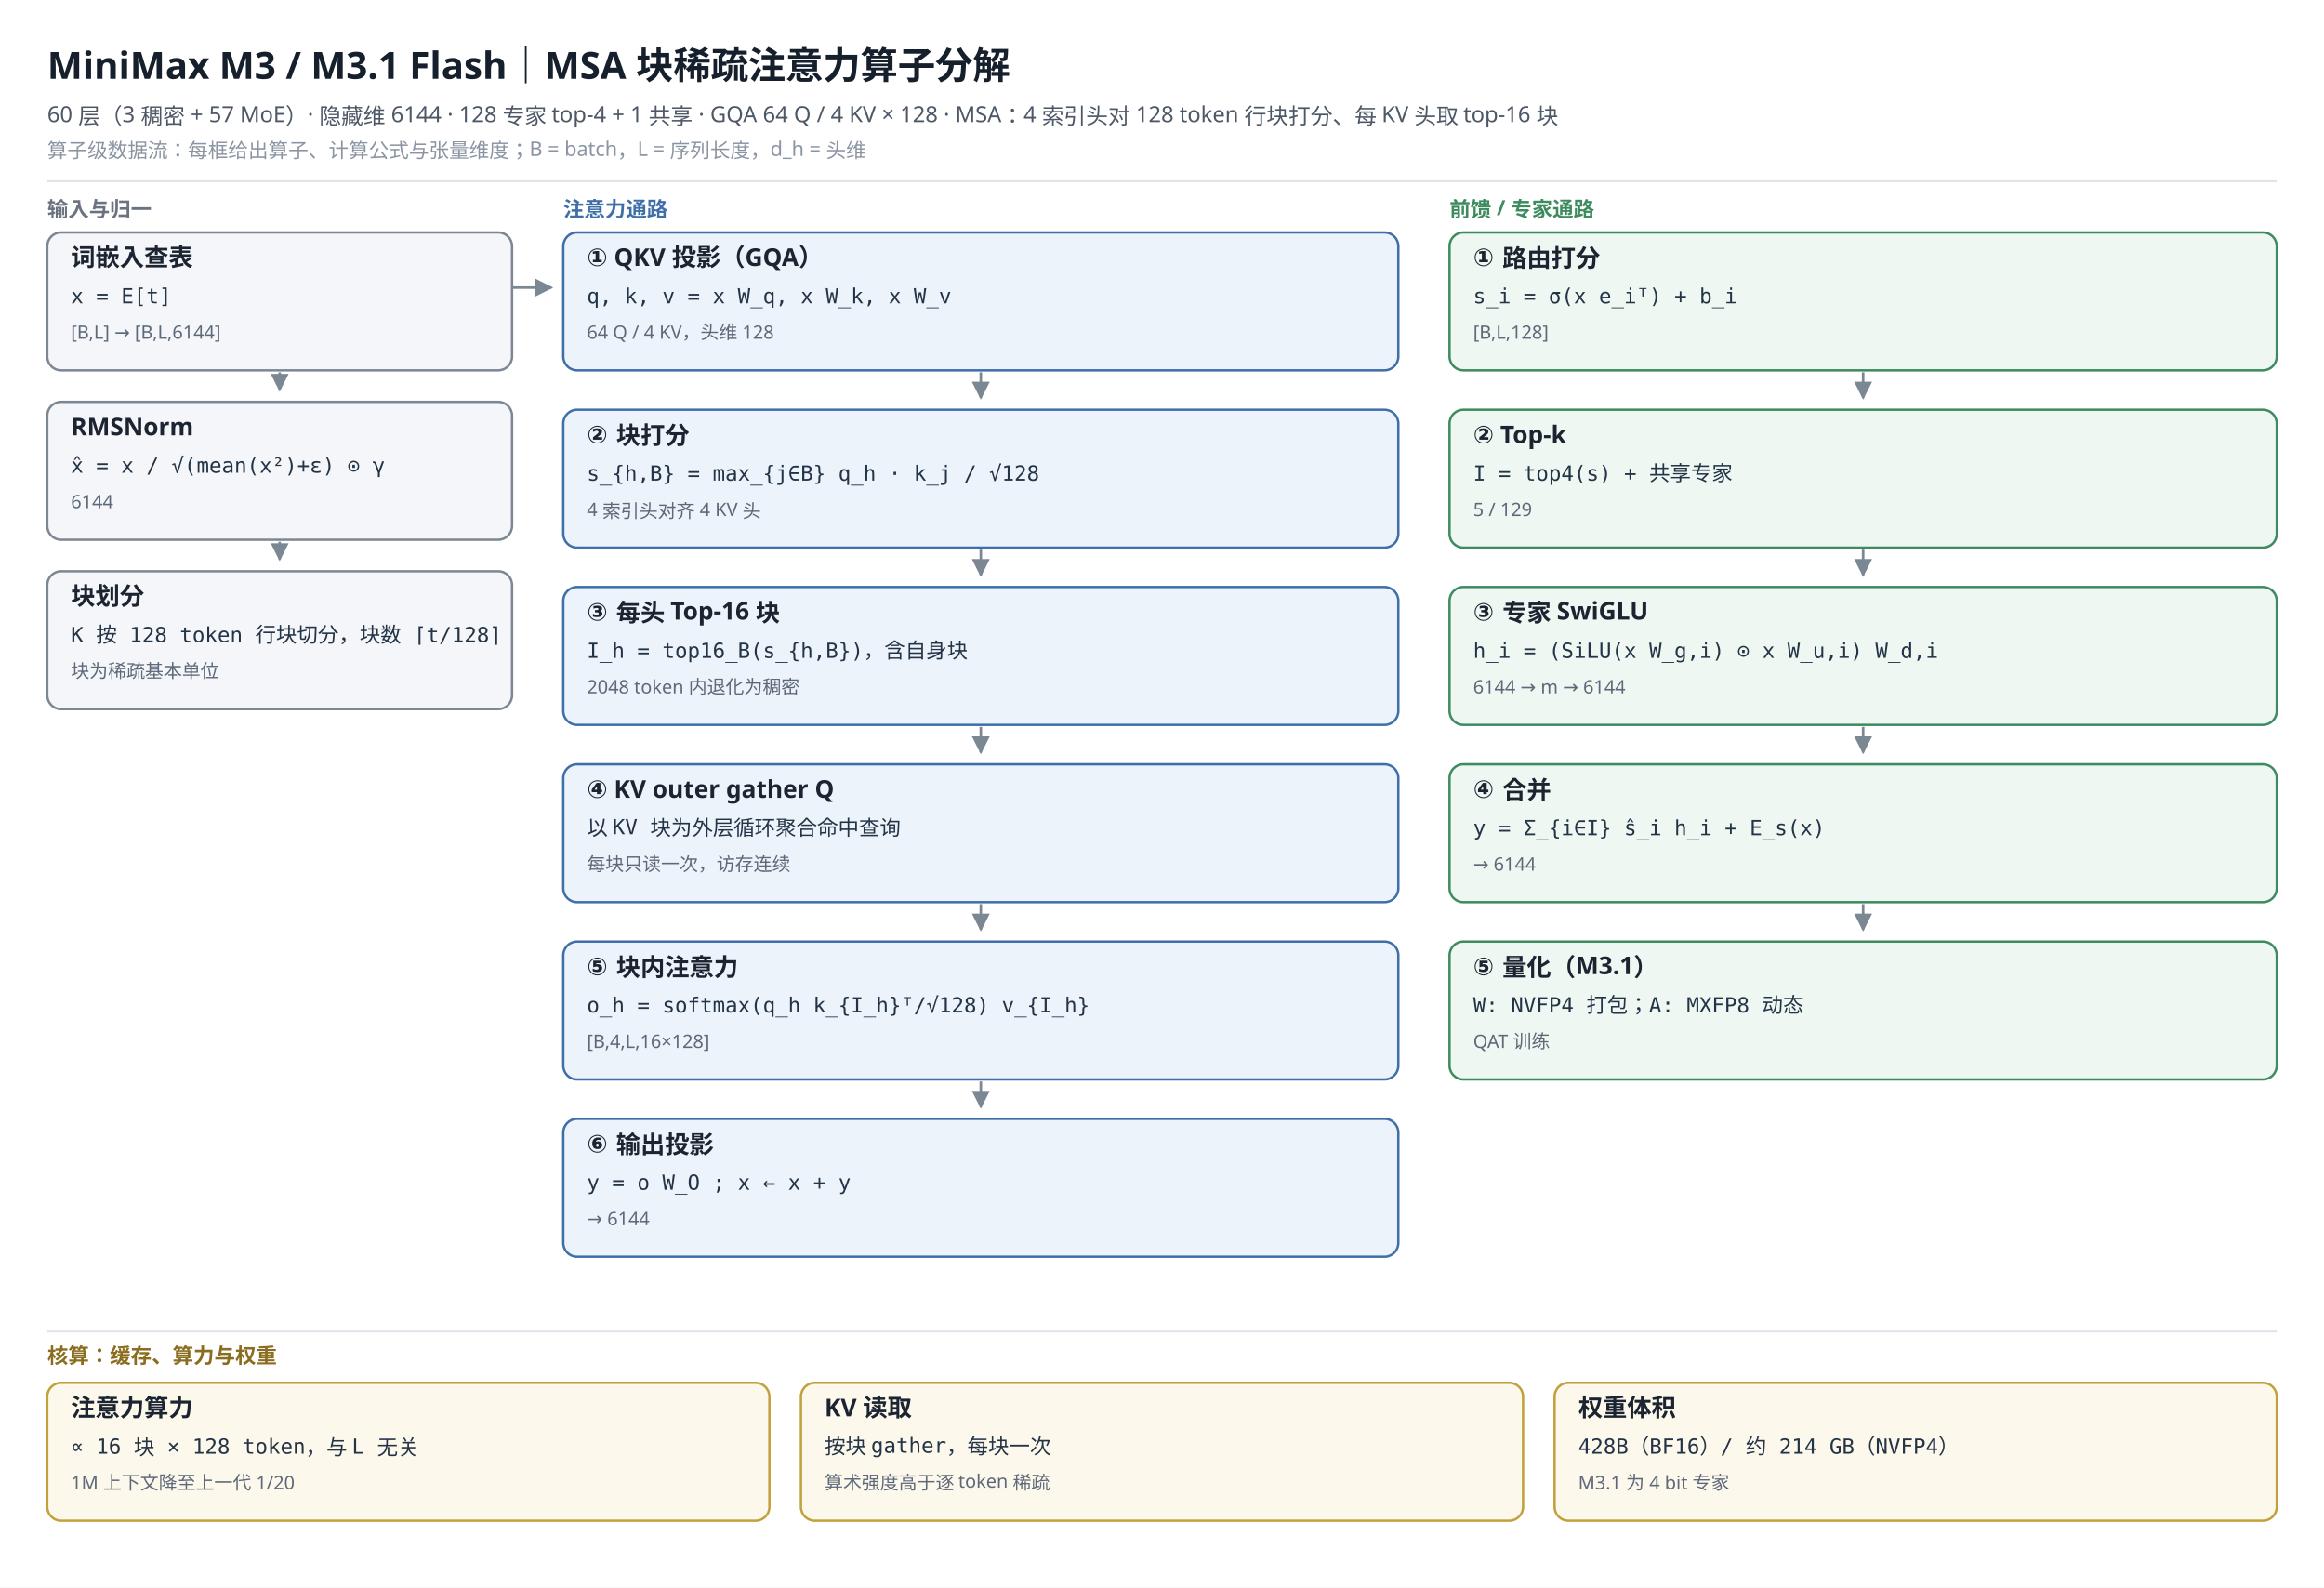
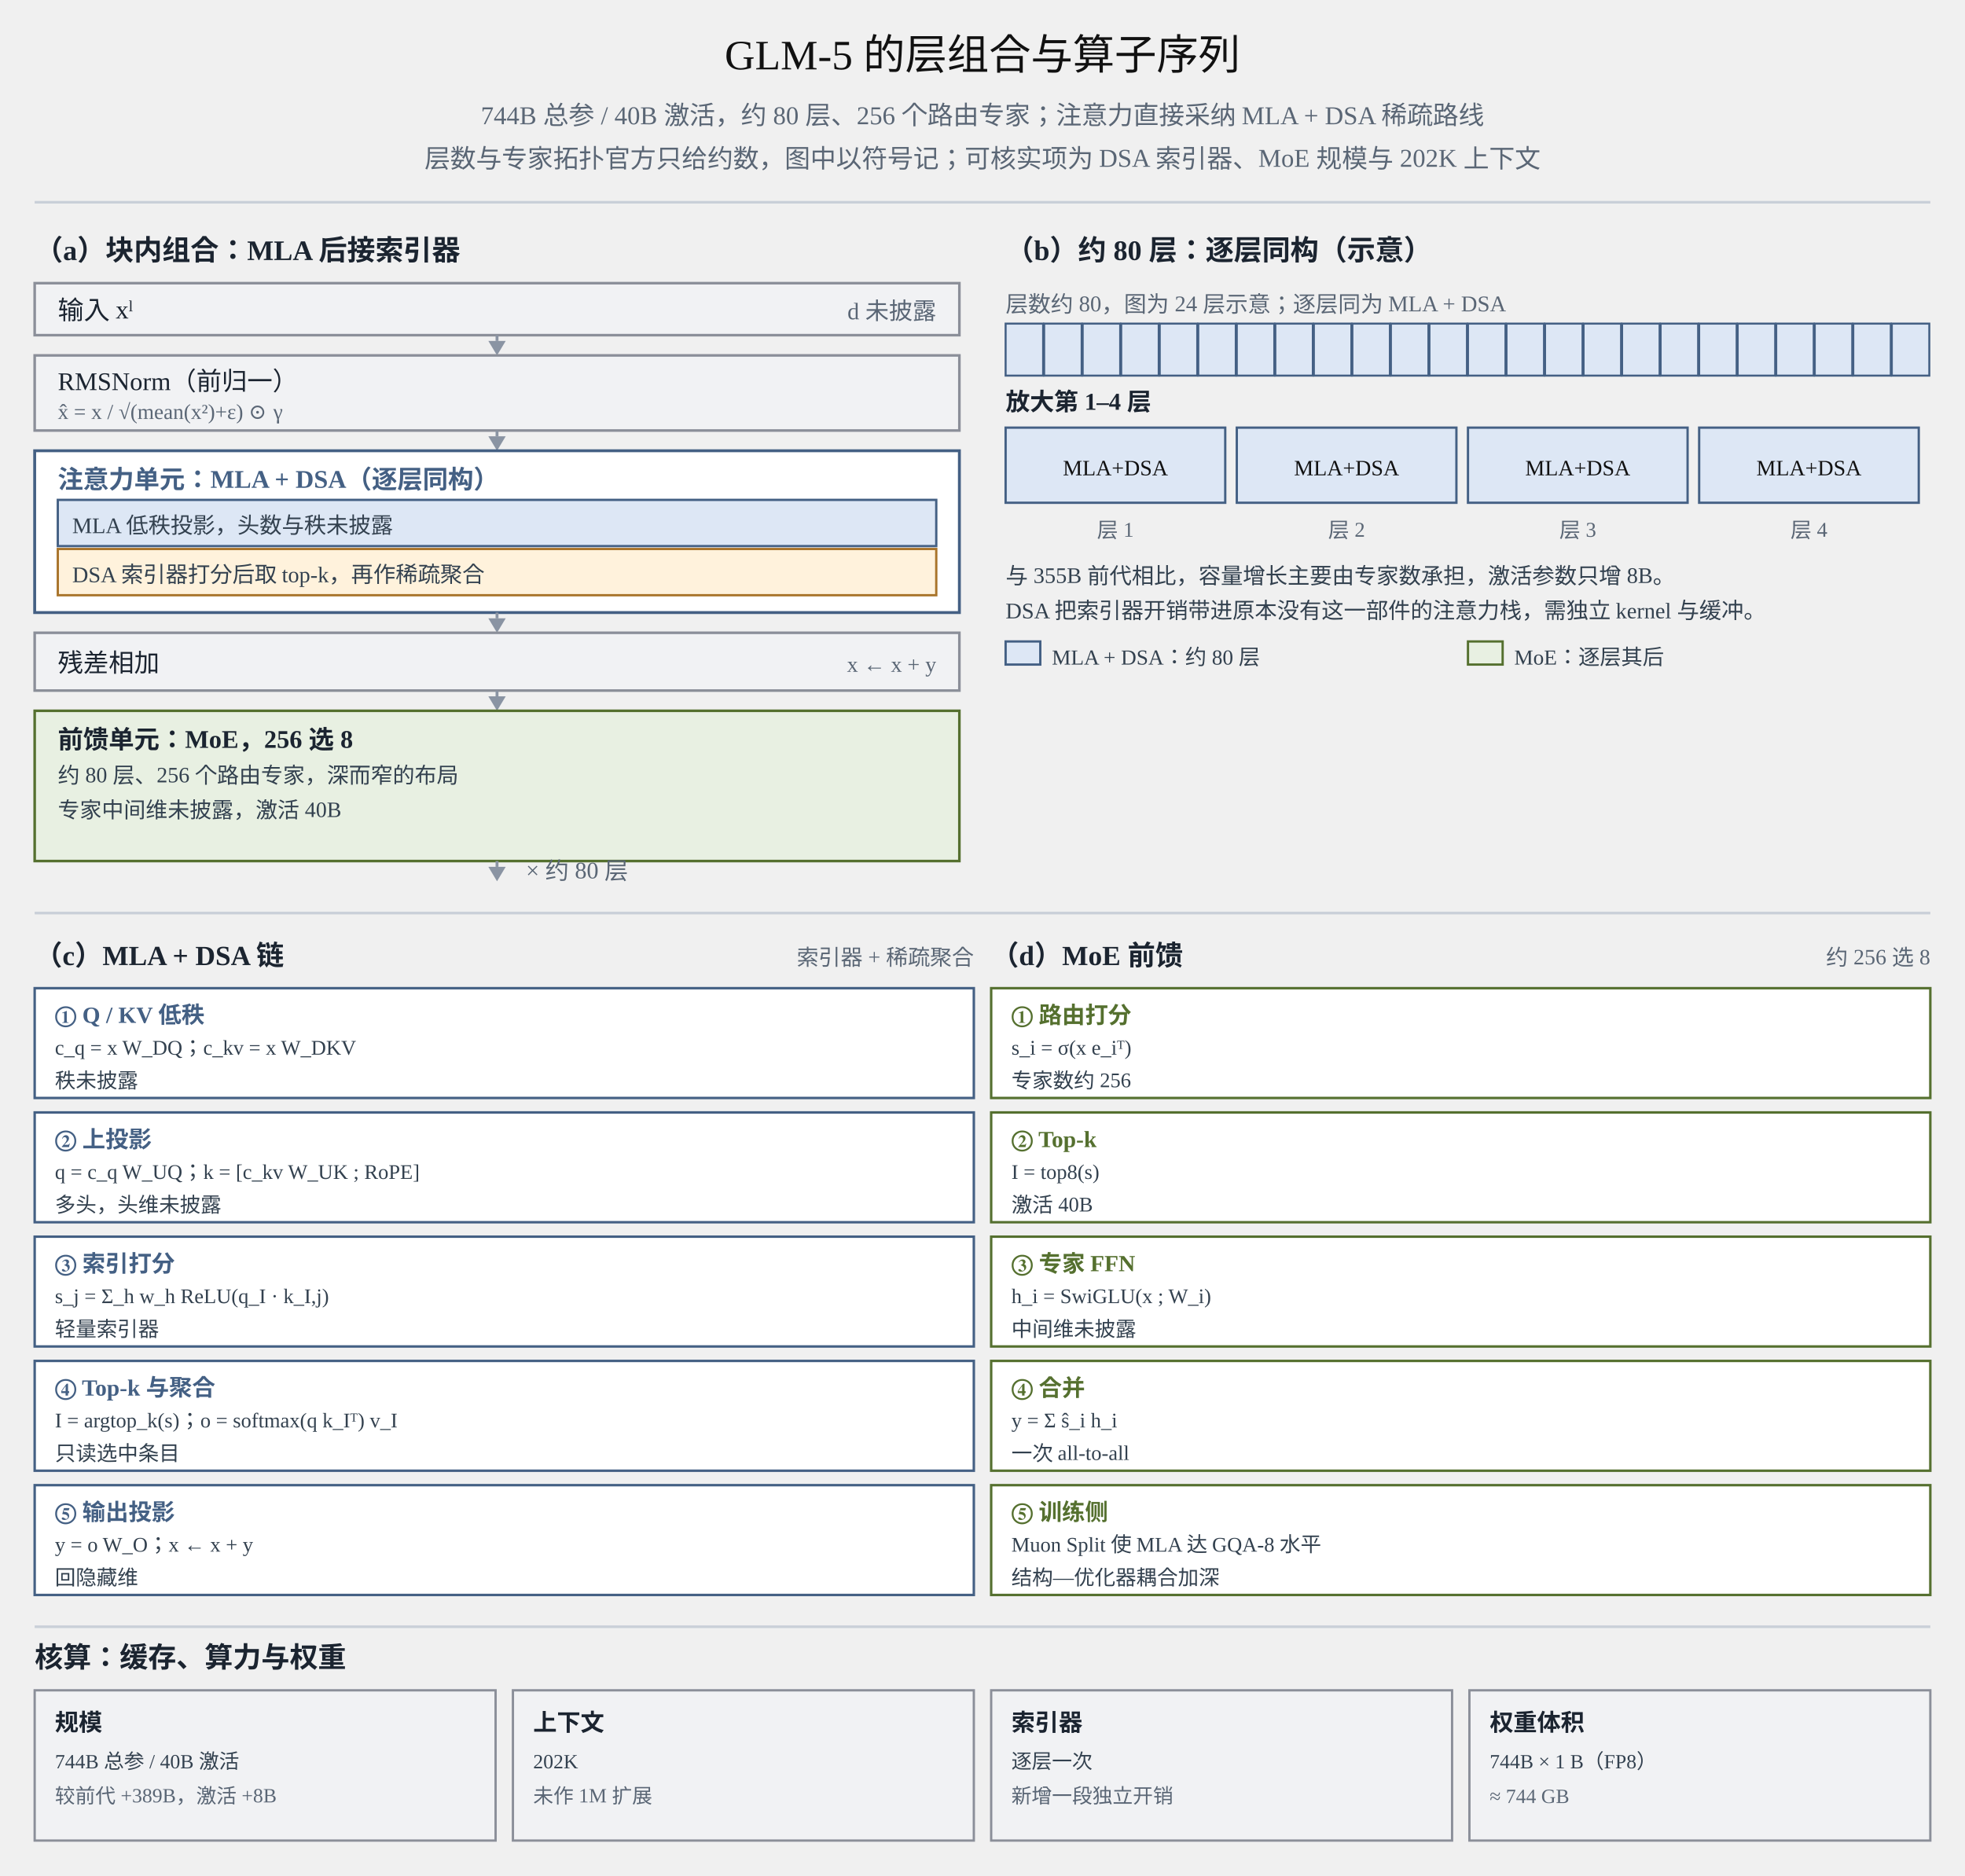
- <svg xmlns="http://www.w3.org/2000/svg" width="1180" height="806" viewBox="0 0 1180 806" font-family="Segoe UI, Microsoft YaHei, PingFang SC, sans-serif">
-   <defs>
-     <marker id="a" viewBox="0 0 10 10" refX="9" refY="5" markerWidth="7" markerHeight="7" orient="auto">
-       <path d="M0,0 L10,5 L0,10 z" fill="#7c8794" />
-     </marker>
-   </defs>
-   <rect width="1180" height="806" fill="#ffffff" />
-   <text x="24" y="40" font-size="19" font-weight="700" fill="#16202c">MiniMax M3 / M3.1 Flash｜MSA 块稀疏注意力算子分解</text>
-   <text x="24" y="62" font-size="11.2" fill="#4d5866">60 层（3 稠密 + 57 MoE）· 隐藏维 6144 · 128 专家 top-4 + 1 共享 · GQA 64 Q / 4 KV × 128 · MSA：4 索引头对 128 token 行块打分、每 KV 头取 top-16 块</text>
-   <text x="24" y="80" font-size="10.2" fill="#8a94a2">算子级数据流：每框给出算子、计算公式与张量维度；B = batch，L = 序列长度，d_h = 头维</text>
-   <line x1="24" y1="92" x2="1156" y2="92" stroke="#dfe4ea" stroke-width="1" />
-   <text x="24" y="110" font-size="10.6" font-weight="700" fill="#6b7280">输入与归一</text>
-   <text x="286" y="110" font-size="10.6" font-weight="700" fill="#3f6fa8">注意力通路</text>
-   <text x="736" y="110" font-size="10.6" font-weight="700" fill="#3d8b5f">前馈 / 专家通路</text>
-   <rect x="24" y="118" width="236" height="70" rx="7" fill="#f4f6f9" stroke="#7d8794" stroke-width="1.2" />
-   <text x="36" y="135" font-size="12.4" font-weight="700" fill="#1b2430">词嵌入查表</text>
-   <text x="36" y="154" font-size="10.6" fill="#243447" font-family="Consolas, Cascadia Mono, monospace">x = E[t]</text>
-   <text x="36" y="172" font-size="9.4" fill="#5d6878">[B,L] → [B,L,6144]</text>
-   <rect x="24" y="204" width="236" height="70" rx="7" fill="#f4f6f9" stroke="#7d8794" stroke-width="1.2" />
-   <text x="36" y="221" font-size="12.4" font-weight="700" fill="#1b2430">RMSNorm</text>
-   <text x="36" y="240" font-size="10.6" fill="#243447" font-family="Consolas, Cascadia Mono, monospace">x̂ = x / √(mean(x²)+ε) ⊙ γ</text>
-   <text x="36" y="258" font-size="9.4" fill="#5d6878">6144</text>
-   <rect x="24" y="290" width="236" height="70" rx="7" fill="#f4f6f9" stroke="#7d8794" stroke-width="1.2" />
-   <text x="36" y="307" font-size="12.4" font-weight="700" fill="#1b2430">块划分</text>
-   <text x="36" y="326" font-size="10.6" fill="#243447" font-family="Consolas, Cascadia Mono, monospace">K 按 128 token 行块切分，块数 ⌈t/128⌉</text>
-   <text x="36" y="344" font-size="9.4" fill="#5d6878">块为稀疏基本单位</text>
-   <rect x="286" y="118" width="424" height="70" rx="7" fill="#edf3fb" stroke="#3f6fa8" stroke-width="1.2" />
-   <text x="298" y="135" font-size="12.4" font-weight="700" fill="#1b2430">① QKV 投影（GQA）</text>
-   <text x="298" y="154" font-size="10.6" fill="#243447" font-family="Consolas, Cascadia Mono, monospace">q, k, v = x W_q, x W_k, x W_v</text>
-   <text x="298" y="172" font-size="9.4" fill="#5d6878">64 Q / 4 KV，头维 128</text>
-   <rect x="286" y="208" width="424" height="70" rx="7" fill="#edf3fb" stroke="#3f6fa8" stroke-width="1.2" />
-   <text x="298" y="225" font-size="12.4" font-weight="700" fill="#1b2430">② 块打分</text>
-   <text x="298" y="244" font-size="10.6" fill="#243447" font-family="Consolas, Cascadia Mono, monospace">s_{h,B} = max_{j∈B} q_h · k_j / √128</text>
-   <text x="298" y="262" font-size="9.4" fill="#5d6878">4 索引头对齐 4 KV 头</text>
-   <rect x="286" y="298" width="424" height="70" rx="7" fill="#edf3fb" stroke="#3f6fa8" stroke-width="1.2" />
-   <text x="298" y="315" font-size="12.4" font-weight="700" fill="#1b2430">③ 每头 Top-16 块</text>
-   <text x="298" y="334" font-size="10.6" fill="#243447" font-family="Consolas, Cascadia Mono, monospace">I_h = top16_B(s_{h,B})，含自身块</text>
-   <text x="298" y="352" font-size="9.4" fill="#5d6878">2048 token 内退化为稠密</text>
-   <rect x="286" y="388" width="424" height="70" rx="7" fill="#edf3fb" stroke="#3f6fa8" stroke-width="1.2" />
-   <text x="298" y="405" font-size="12.4" font-weight="700" fill="#1b2430">④ KV outer gather Q</text>
-   <text x="298" y="424" font-size="10.6" fill="#243447" font-family="Consolas, Cascadia Mono, monospace">以 KV 块为外层循环聚合命中查询</text>
-   <text x="298" y="442" font-size="9.4" fill="#5d6878">每块只读一次，访存连续</text>
-   <rect x="286" y="478" width="424" height="70" rx="7" fill="#edf3fb" stroke="#3f6fa8" stroke-width="1.2" />
-   <text x="298" y="495" font-size="12.4" font-weight="700" fill="#1b2430">⑤ 块内注意力</text>
-   <text x="298" y="514" font-size="10.6" fill="#243447" font-family="Consolas, Cascadia Mono, monospace">o_h = softmax(q_h k_{I_h}ᵀ/√128) v_{I_h}</text>
-   <text x="298" y="532" font-size="9.4" fill="#5d6878">[B,4,L,16×128]</text>
-   <rect x="286" y="568" width="424" height="70" rx="7" fill="#edf3fb" stroke="#3f6fa8" stroke-width="1.2" />
-   <text x="298" y="585" font-size="12.4" font-weight="700" fill="#1b2430">⑥ 输出投影</text>
-   <text x="298" y="604" font-size="10.6" fill="#243447" font-family="Consolas, Cascadia Mono, monospace">y = o W_O ;  x ← x + y</text>
-   <text x="298" y="622" font-size="9.4" fill="#5d6878">→ 6144</text>
-   <rect x="736" y="118" width="420" height="70" rx="7" fill="#eef7f1" stroke="#3d8b5f" stroke-width="1.2" />
-   <text x="748" y="135" font-size="12.4" font-weight="700" fill="#1b2430">① 路由打分</text>
-   <text x="748" y="154" font-size="10.6" fill="#243447" font-family="Consolas, Cascadia Mono, monospace">s_i = σ(x e_iᵀ) + b_i</text>
-   <text x="748" y="172" font-size="9.4" fill="#5d6878">[B,L,128]</text>
-   <rect x="736" y="208" width="420" height="70" rx="7" fill="#eef7f1" stroke="#3d8b5f" stroke-width="1.2" />
-   <text x="748" y="225" font-size="12.4" font-weight="700" fill="#1b2430">② Top-k</text>
-   <text x="748" y="244" font-size="10.6" fill="#243447" font-family="Consolas, Cascadia Mono, monospace">I = top4(s) + 共享专家</text>
-   <text x="748" y="262" font-size="9.4" fill="#5d6878">5 / 129</text>
-   <rect x="736" y="298" width="420" height="70" rx="7" fill="#eef7f1" stroke="#3d8b5f" stroke-width="1.2" />
-   <text x="748" y="315" font-size="12.4" font-weight="700" fill="#1b2430">③ 专家 SwiGLU</text>
-   <text x="748" y="334" font-size="10.6" fill="#243447" font-family="Consolas, Cascadia Mono, monospace">h_i = (SiLU(x W_g,i) ⊙ x W_u,i) W_d,i</text>
-   <text x="748" y="352" font-size="9.4" fill="#5d6878">6144 → m → 6144</text>
-   <rect x="736" y="388" width="420" height="70" rx="7" fill="#eef7f1" stroke="#3d8b5f" stroke-width="1.2" />
-   <text x="748" y="405" font-size="12.4" font-weight="700" fill="#1b2430">④ 合并</text>
-   <text x="748" y="424" font-size="10.6" fill="#243447" font-family="Consolas, Cascadia Mono, monospace">y = Σ_{i∈I} ŝ_i h_i + E_s(x)</text>
-   <text x="748" y="442" font-size="9.4" fill="#5d6878">→ 6144</text>
-   <rect x="736" y="478" width="420" height="70" rx="7" fill="#eef7f1" stroke="#3d8b5f" stroke-width="1.2" />
-   <text x="748" y="495" font-size="12.4" font-weight="700" fill="#1b2430">⑤ 量化（M3.1）</text>
-   <text x="748" y="514" font-size="10.6" fill="#243447" font-family="Consolas, Cascadia Mono, monospace">W: NVFP4 打包；A: MXFP8 动态</text>
-   <text x="748" y="532" font-size="9.4" fill="#5d6878">QAT 训练</text>
-   <line x1="142.0" y1="189" x2="142.0" y2="198" stroke="#7c8794" stroke-width="1.3" marker-end="url(#a)" />
-   <line x1="142.0" y1="275" x2="142.0" y2="284" stroke="#7c8794" stroke-width="1.3" marker-end="url(#a)" />
-   <line x1="498.0" y1="189" x2="498.0" y2="202" stroke="#7c8794" stroke-width="1.3" marker-end="url(#a)" />
-   <line x1="498.0" y1="279" x2="498.0" y2="292" stroke="#7c8794" stroke-width="1.3" marker-end="url(#a)" />
-   <line x1="498.0" y1="369" x2="498.0" y2="382" stroke="#7c8794" stroke-width="1.3" marker-end="url(#a)" />
-   <line x1="498.0" y1="459" x2="498.0" y2="472" stroke="#7c8794" stroke-width="1.3" marker-end="url(#a)" />
-   <line x1="498.0" y1="549" x2="498.0" y2="562" stroke="#7c8794" stroke-width="1.3" marker-end="url(#a)" />
-   <line x1="946.0" y1="189" x2="946.0" y2="202" stroke="#7c8794" stroke-width="1.3" marker-end="url(#a)" />
-   <line x1="946.0" y1="279" x2="946.0" y2="292" stroke="#7c8794" stroke-width="1.3" marker-end="url(#a)" />
-   <line x1="946.0" y1="369" x2="946.0" y2="382" stroke="#7c8794" stroke-width="1.3" marker-end="url(#a)" />
-   <line x1="946.0" y1="459" x2="946.0" y2="472" stroke="#7c8794" stroke-width="1.3" marker-end="url(#a)" />
-   <line x1="260" y1="146" x2="280" y2="146" stroke="#7c8794" stroke-width="1.3" marker-end="url(#a)" />
-   <line x1="24" y1="676" x2="1156" y2="676" stroke="#dfe4ea" stroke-width="1" />
-   <text x="24" y="692" font-size="10.6" font-weight="700" fill="#8a6d1f">核算：缓存、算力与权重</text>
-   <rect x="24.0" y="702" width="366.667" height="70" rx="7" fill="#fdf8ec" stroke="#c2a03c" stroke-width="1.2" />
-   <text x="36.0" y="719" font-size="12.4" font-weight="700" fill="#1b2430">注意力算力</text>
-   <text x="36.0" y="738" font-size="10.6" fill="#243447" font-family="Consolas, Cascadia Mono, monospace">∝ 16 块 × 128 token，与 L 无关</text>
-   <text x="36.0" y="756" font-size="9.4" fill="#5d6878">1M 上下文降至上一代 1/20</text>
-   <rect x="406.667" y="702" width="366.667" height="70" rx="7" fill="#fdf8ec" stroke="#c2a03c" stroke-width="1.2" />
-   <text x="418.667" y="719" font-size="12.4" font-weight="700" fill="#1b2430">KV 读取</text>
-   <text x="418.667" y="738" font-size="10.6" fill="#243447" font-family="Consolas, Cascadia Mono, monospace">按块 gather，每块一次</text>
-   <text x="418.667" y="756" font-size="9.4" fill="#5d6878">算术强度高于逐 token 稀疏</text>
-   <rect x="789.333" y="702" width="366.667" height="70" rx="7" fill="#fdf8ec" stroke="#c2a03c" stroke-width="1.2" />
-   <text x="801.333" y="719" font-size="12.4" font-weight="700" fill="#1b2430">权重体积</text>
-   <text x="801.333" y="738" font-size="10.6" fill="#243447" font-family="Consolas, Cascadia Mono, monospace">428B（BF16）/ 约 214 GB（NVFP4）</text>
-   <text x="801.333" y="756" font-size="9.4" fill="#5d6878">M3.1 为 4 bit 专家</text>
+ <svg xmlns="http://www.w3.org/2000/svg" width="680" height="649" viewBox="0 0 680 649" font-family="Georgia, 'Times New Roman', serif">
+   <text x="340.0" y="24" font-size="14.5" fill="#111111" text-anchor="middle">GLM-5 的层组合与算子序列</text>
+   <text x="340.0" y="43" font-size="8.9" fill="#5a6675" text-anchor="middle">744B 总参 / 40B 激活，约 80 层、256 个路由专家；注意力直接采纳 MLA + DSA 稀疏路线</text>
+   <text x="340.0" y="58" font-size="8.9" fill="#5a6675" text-anchor="middle">层数与专家拓扑官方只给约数，图中以符号记；可核实项为 DSA 索引器、MoE 规模与 202K 上下文</text>
+   <line x1="12" y1="70" x2="668" y2="70" stroke="#c9cfd8" stroke-width="0.9" />
+   <text x="12" y="90" font-size="9.8" fill="#1b2430" font-weight="bold">（a）块内组合：MLA 后接索引器</text>
+   <text x="348" y="90" font-size="9.8" fill="#1b2430" font-weight="bold">（b）约 80 层：逐层同构（示意）</text>
+   <g transform="translate(0,98.0)">
+     <rect x="12" y="0.0" width="320" height="18" fill="#f1f2f4" stroke="#8b8f99" stroke-width="0.9" />
+   </g>
+   <g transform="translate(0,98.0)">
+     <text x="20" y="12.5" font-size="9.0" fill="#1b2430">输入 xˡ</text>
+   </g>
+   <g transform="translate(0,98.0)">
+     <text x="324" y="12.5" font-size="8.2" fill="#5a6675" text-anchor="end">d 未披露</text>
+   </g>
+   <g transform="translate(0,98.0)">
+     <line x1="172.0" y1="18.0" x2="172.0" y2="20.0" stroke="#8a94a3" stroke-width="1" />
+     <path d="M169.0,20.0 L172.0,25.0 L175.0,20.0 z" fill="#8a94a3" />
+   </g>
+   <g transform="translate(0,98.0)">
+     <rect x="12" y="25.0" width="320" height="26" fill="#f1f2f4" stroke="#8b8f99" stroke-width="0.9" />
+   </g>
+   <g transform="translate(0,98.0)">
+     <text x="20" y="37.0" font-size="8.8" fill="#1b2430">RMSNorm（前归一）</text>
+   </g>
+   <g transform="translate(0,98.0)">
+     <text x="20" y="47.0" font-size="7.4" fill="#5a6675">x̂ = x / √(mean(x²)+ε) ⊙ γ</text>
+   </g>
+   <g transform="translate(0,98.0)">
+     <line x1="172.0" y1="51.0" x2="172.0" y2="53.0" stroke="#8a94a3" stroke-width="1" />
+     <path d="M169.0,53.0 L172.0,58.0 L175.0,53.0 z" fill="#8a94a3" />
+   </g>
+   <g transform="translate(0,98.0)">
+     <rect x="12" y="58.0" width="320" height="56" fill="#ffffff" stroke="#446084" stroke-width="1.0" />
+   </g>
+   <g transform="translate(0,98.0)">
+     <text x="20" y="71.0" font-size="8.8" fill="#446084" font-weight="bold">注意力单元：MLA + DSA（逐层同构）</text>
+   </g>
+   <g transform="translate(0,98.0)">
+     <rect x="20" y="75.0" width="304" height="16" fill="#dde7f5" stroke="#446084" stroke-width="0.8" />
+   </g>
+   <g transform="translate(0,98.0)">
+     <text x="25" y="86.5" font-size="7.7" fill="#33414f">MLA 低秩投影，头数与秩未披露</text>
+   </g>
+   <g transform="translate(0,98.0)">
+     <rect x="20" y="92.0" width="304" height="16" fill="#fff2dc" stroke="#a9742a" stroke-width="0.8" />
+   </g>
+   <g transform="translate(0,98.0)">
+     <text x="25" y="103.5" font-size="7.7" fill="#33414f">DSA 索引器打分后取 top-k，再作稀疏聚合</text>
+   </g>
+   <g transform="translate(0,98.0)">
+     <line x1="172.0" y1="114.0" x2="172.0" y2="116.0" stroke="#8a94a3" stroke-width="1" />
+     <path d="M169.0,116.0 L172.0,121.0 L175.0,116.0 z" fill="#8a94a3" />
+   </g>
+   <g transform="translate(0,98.0)">
+     <rect x="12" y="121.0" width="320" height="20" fill="#f1f2f4" stroke="#8b8f99" stroke-width="0.9" />
+   </g>
+   <g transform="translate(0,98.0)">
+     <text x="20" y="134.5" font-size="8.8" fill="#1b2430">残差相加</text>
+   </g>
+   <g transform="translate(0,98.0)">
+     <text x="324" y="134.5" font-size="7.6" fill="#5a6675" text-anchor="end">x ← x + y</text>
+   </g>
+   <g transform="translate(0,98.0)">
+     <line x1="172.0" y1="141.0" x2="172.0" y2="143.0" stroke="#8a94a3" stroke-width="1" />
+     <path d="M169.0,143.0 L172.0,148.0 L175.0,143.0 z" fill="#8a94a3" />
+   </g>
+   <g transform="translate(0,98.0)">
+     <rect x="12" y="148.0" width="320" height="52" fill="#e8f0e2" stroke="#55702f" stroke-width="0.9" />
+   </g>
+   <g transform="translate(0,98.0)">
+     <text x="20" y="161.0" font-size="8.8" fill="#1b2430" font-weight="bold">前馈单元：MoE，256 选 8</text>
+   </g>
+   <g transform="translate(0,98.0)">
+     <text x="20" y="173.0" font-size="7.6" fill="#33414f">约 80 层、256 个路由专家，深而窄的布局</text>
+   </g>
+   <g transform="translate(0,98.0)">
+     <text x="20" y="185.0" font-size="7.6" fill="#33414f">专家中间维未披露，激活 40B</text>
+   </g>
+   <g transform="translate(0,98.0)">
+     <line x1="172.0" y1="200.0" x2="172.0" y2="202.0" stroke="#8a94a3" stroke-width="1" />
+     <path d="M169.0,202.0 L172.0,207.0 L175.0,202.0 z" fill="#8a94a3" />
+   </g>
+   <g transform="translate(0,98.0)">
+     <text x="182.0" y="206.0" font-size="8.2" fill="#5a6675">× 约 80 层</text>
+   </g>
+   <g transform="translate(0,98.0)">
+     <text x="348" y="10.0" font-size="7.8" fill="#5a6675">层数约 80，图为 24 层示意；逐层同为 MLA + DSA</text>
+   </g>
+   <g transform="translate(0,98.0)">
+     <rect x="348.0" y="14.0" width="12.983" height="18" fill="#dde7f5" stroke="#446084" stroke-width="0.7" />
+   </g>
+   <g transform="translate(0,98.0)">
+     <rect x="361.333" y="14.0" width="12.983" height="18" fill="#dde7f5" stroke="#446084" stroke-width="0.7" />
+   </g>
+   <g transform="translate(0,98.0)">
+     <rect x="374.667" y="14.0" width="12.983" height="18" fill="#dde7f5" stroke="#446084" stroke-width="0.7" />
+   </g>
+   <g transform="translate(0,98.0)">
+     <rect x="388.0" y="14.0" width="12.983" height="18" fill="#dde7f5" stroke="#446084" stroke-width="0.7" />
+   </g>
+   <g transform="translate(0,98.0)">
+     <rect x="401.333" y="14.0" width="12.983" height="18" fill="#dde7f5" stroke="#446084" stroke-width="0.7" />
+   </g>
+   <g transform="translate(0,98.0)">
+     <rect x="414.667" y="14.0" width="12.983" height="18" fill="#dde7f5" stroke="#446084" stroke-width="0.7" />
+   </g>
+   <g transform="translate(0,98.0)">
+     <rect x="428.0" y="14.0" width="12.983" height="18" fill="#dde7f5" stroke="#446084" stroke-width="0.7" />
+   </g>
+   <g transform="translate(0,98.0)">
+     <rect x="441.333" y="14.0" width="12.983" height="18" fill="#dde7f5" stroke="#446084" stroke-width="0.7" />
+   </g>
+   <g transform="translate(0,98.0)">
+     <rect x="454.667" y="14.0" width="12.983" height="18" fill="#dde7f5" stroke="#446084" stroke-width="0.7" />
+   </g>
+   <g transform="translate(0,98.0)">
+     <rect x="468.0" y="14.0" width="12.983" height="18" fill="#dde7f5" stroke="#446084" stroke-width="0.7" />
+   </g>
+   <g transform="translate(0,98.0)">
+     <rect x="481.333" y="14.0" width="12.983" height="18" fill="#dde7f5" stroke="#446084" stroke-width="0.7" />
+   </g>
+   <g transform="translate(0,98.0)">
+     <rect x="494.667" y="14.0" width="12.983" height="18" fill="#dde7f5" stroke="#446084" stroke-width="0.7" />
+   </g>
+   <g transform="translate(0,98.0)">
+     <rect x="508.0" y="14.0" width="12.983" height="18" fill="#dde7f5" stroke="#446084" stroke-width="0.7" />
+   </g>
+   <g transform="translate(0,98.0)">
+     <rect x="521.333" y="14.0" width="12.983" height="18" fill="#dde7f5" stroke="#446084" stroke-width="0.7" />
+   </g>
+   <g transform="translate(0,98.0)">
+     <rect x="534.667" y="14.0" width="12.983" height="18" fill="#dde7f5" stroke="#446084" stroke-width="0.7" />
+   </g>
+   <g transform="translate(0,98.0)">
+     <rect x="548.0" y="14.0" width="12.983" height="18" fill="#dde7f5" stroke="#446084" stroke-width="0.7" />
+   </g>
+   <g transform="translate(0,98.0)">
+     <rect x="561.333" y="14.0" width="12.983" height="18" fill="#dde7f5" stroke="#446084" stroke-width="0.7" />
+   </g>
+   <g transform="translate(0,98.0)">
+     <rect x="574.667" y="14.0" width="12.983" height="18" fill="#dde7f5" stroke="#446084" stroke-width="0.7" />
+   </g>
+   <g transform="translate(0,98.0)">
+     <rect x="588.0" y="14.0" width="12.983" height="18" fill="#dde7f5" stroke="#446084" stroke-width="0.7" />
+   </g>
+   <g transform="translate(0,98.0)">
+     <rect x="601.333" y="14.0" width="12.983" height="18" fill="#dde7f5" stroke="#446084" stroke-width="0.7" />
+   </g>
+   <g transform="translate(0,98.0)">
+     <rect x="614.667" y="14.0" width="12.983" height="18" fill="#dde7f5" stroke="#446084" stroke-width="0.7" />
+   </g>
+   <g transform="translate(0,98.0)">
+     <rect x="628.0" y="14.0" width="12.983" height="18" fill="#dde7f5" stroke="#446084" stroke-width="0.7" />
+   </g>
+   <g transform="translate(0,98.0)">
+     <rect x="641.333" y="14.0" width="12.983" height="18" fill="#dde7f5" stroke="#446084" stroke-width="0.7" />
+   </g>
+   <g transform="translate(0,98.0)">
+     <rect x="654.667" y="14.0" width="12.983" height="18" fill="#dde7f5" stroke="#446084" stroke-width="0.7" />
+   </g>
+   <g transform="translate(0,98.0)">
+     <text x="348" y="44.0" font-size="8.4" fill="#1b2430" font-weight="bold">放大第 1–4 层</text>
+   </g>
+   <g transform="translate(0,98.0)">
+     <rect x="348.0" y="50.0" width="76.0" height="26" fill="#dde7f5" stroke="#446084" stroke-width="0.8" />
+   </g>
+   <g transform="translate(0,98.0)">
+     <text x="386.0" y="66.5" font-size="7.6" fill="#111111" text-anchor="middle">MLA+DSA</text>
+   </g>
+   <g transform="translate(0,98.0)">
+     <text x="386.0" y="88.0" font-size="7.3" fill="#5a6675" text-anchor="middle">层 1</text>
+   </g>
+   <g transform="translate(0,98.0)">
+     <rect x="428.0" y="50.0" width="76.0" height="26" fill="#dde7f5" stroke="#446084" stroke-width="0.8" />
+   </g>
+   <g transform="translate(0,98.0)">
+     <text x="466.0" y="66.5" font-size="7.6" fill="#111111" text-anchor="middle">MLA+DSA</text>
+   </g>
+   <g transform="translate(0,98.0)">
+     <text x="466.0" y="88.0" font-size="7.3" fill="#5a6675" text-anchor="middle">层 2</text>
+   </g>
+   <g transform="translate(0,98.0)">
+     <rect x="508.0" y="50.0" width="76.0" height="26" fill="#dde7f5" stroke="#446084" stroke-width="0.8" />
+   </g>
+   <g transform="translate(0,98.0)">
+     <text x="546.0" y="66.5" font-size="7.6" fill="#111111" text-anchor="middle">MLA+DSA</text>
+   </g>
+   <g transform="translate(0,98.0)">
+     <text x="546.0" y="88.0" font-size="7.3" fill="#5a6675" text-anchor="middle">层 3</text>
+   </g>
+   <g transform="translate(0,98.0)">
+     <rect x="588.0" y="50.0" width="76.0" height="26" fill="#dde7f5" stroke="#446084" stroke-width="0.8" />
+   </g>
+   <g transform="translate(0,98.0)">
+     <text x="626.0" y="66.5" font-size="7.6" fill="#111111" text-anchor="middle">MLA+DSA</text>
+   </g>
+   <g transform="translate(0,98.0)">
+     <text x="626.0" y="88.0" font-size="7.3" fill="#5a6675" text-anchor="middle">层 4</text>
+   </g>
+   <g transform="translate(0,98.0)">
+     <text x="348" y="104.0" font-size="7.7" fill="#33414f">与 355B 前代相比，容量增长主要由专家数承担，激活参数只增 8B。</text>
+   </g>
+   <g transform="translate(0,98.0)">
+     <text x="348" y="116.0" font-size="7.7" fill="#33414f">DSA 把索引器开销带进原本没有这一部件的注意力栈，需独立 kernel 与缓冲。</text>
+   </g>
+   <g transform="translate(0,98.0)">
+     <rect x="348" y="124.0" width="12" height="8" fill="#dde7f5" stroke="#446084" stroke-width="0.8" />
+   </g>
+   <g transform="translate(0,98.0)">
+     <text x="364" y="132.0" font-size="7.4" fill="#33414f">MLA + DSA：约 80 层</text>
+   </g>
+   <g transform="translate(0,98.0)">
+     <rect x="508" y="124.0" width="12" height="8" fill="#e8f0e2" stroke="#55702f" stroke-width="0.8" />
+   </g>
+   <g transform="translate(0,98.0)">
+     <text x="524" y="132.0" font-size="7.4" fill="#33414f">MoE：逐层其后</text>
+   </g>
+   <line x1="12" y1="316.0" x2="668" y2="316.0" stroke="#c9cfd8" stroke-width="0.9" />
+   <text x="12.0" y="334.0" font-size="9.6" fill="#1b2430" font-weight="bold">（c）MLA + DSA 链</text>
+   <text x="337.0" y="334.0" font-size="7.6" fill="#5a6675" text-anchor="end">索引器 + 稀疏聚合</text>
+   <rect x="12.0" y="342.0" width="325.0" height="38.0" fill="#ffffff" stroke="#446084" stroke-width="0.85" />
+   <text x="19.0" y="354.0" font-size="8.0" fill="#446084" font-weight="bold">① Q / KV 低秩</text>
+   <text x="19.0" y="365.0" font-size="7.2" fill="#33414f">c_q = x W_DQ；c_kv = x W_DKV</text>
+   <text x="19.0" y="376.5" font-size="7.2" fill="#33414f">秩未披露</text>
+   <rect x="12.0" y="385.0" width="325.0" height="38.0" fill="#ffffff" stroke="#446084" stroke-width="0.85" />
+   <text x="19.0" y="397.0" font-size="8.0" fill="#446084" font-weight="bold">② 上投影</text>
+   <text x="19.0" y="408.0" font-size="7.2" fill="#33414f">q = c_q W_UQ；k = [c_kv W_UK ; RoPE]</text>
+   <text x="19.0" y="419.5" font-size="7.2" fill="#33414f">多头，头维未披露</text>
+   <rect x="12.0" y="428.0" width="325.0" height="38.0" fill="#ffffff" stroke="#446084" stroke-width="0.85" />
+   <text x="19.0" y="440.0" font-size="8.0" fill="#446084" font-weight="bold">③ 索引打分</text>
+   <text x="19.0" y="451.0" font-size="7.2" fill="#33414f">s_j = Σ_h w_h ReLU(q_I · k_I,j)</text>
+   <text x="19.0" y="462.5" font-size="7.2" fill="#33414f">轻量索引器</text>
+   <rect x="12.0" y="471.0" width="325.0" height="38.0" fill="#ffffff" stroke="#446084" stroke-width="0.85" />
+   <text x="19.0" y="483.0" font-size="8.0" fill="#446084" font-weight="bold">④ Top-k 与聚合</text>
+   <text x="19.0" y="494.0" font-size="7.2" fill="#33414f">I = argtop_k(s)；o = softmax(q k_Iᵀ) v_I</text>
+   <text x="19.0" y="505.5" font-size="7.2" fill="#33414f">只读选中条目</text>
+   <rect x="12.0" y="514.0" width="325.0" height="38.0" fill="#ffffff" stroke="#446084" stroke-width="0.85" />
+   <text x="19.0" y="526.0" font-size="8.0" fill="#446084" font-weight="bold">⑤ 输出投影</text>
+   <text x="19.0" y="537.0" font-size="7.2" fill="#33414f">y = o W_O；x ← x + y</text>
+   <text x="19.0" y="548.5" font-size="7.2" fill="#33414f">回隐藏维</text>
+   <text x="343.0" y="334.0" font-size="9.6" fill="#1b2430" font-weight="bold">（d）MoE 前馈</text>
+   <text x="668.0" y="334.0" font-size="7.6" fill="#5a6675" text-anchor="end">约 256 选 8</text>
+   <rect x="343.0" y="342.0" width="325.0" height="38.0" fill="#ffffff" stroke="#55702f" stroke-width="0.85" />
+   <text x="350.0" y="354.0" font-size="8.0" fill="#55702f" font-weight="bold">① 路由打分</text>
+   <text x="350.0" y="365.0" font-size="7.2" fill="#33414f">s_i = σ(x e_iᵀ)</text>
+   <text x="350.0" y="376.5" font-size="7.2" fill="#33414f">专家数约 256</text>
+   <rect x="343.0" y="385.0" width="325.0" height="38.0" fill="#ffffff" stroke="#55702f" stroke-width="0.85" />
+   <text x="350.0" y="397.0" font-size="8.0" fill="#55702f" font-weight="bold">② Top-k</text>
+   <text x="350.0" y="408.0" font-size="7.2" fill="#33414f">I = top8(s)</text>
+   <text x="350.0" y="419.5" font-size="7.2" fill="#33414f">激活 40B</text>
+   <rect x="343.0" y="428.0" width="325.0" height="38.0" fill="#ffffff" stroke="#55702f" stroke-width="0.85" />
+   <text x="350.0" y="440.0" font-size="8.0" fill="#55702f" font-weight="bold">③ 专家 FFN</text>
+   <text x="350.0" y="451.0" font-size="7.2" fill="#33414f">h_i = SwiGLU(x ; W_i)</text>
+   <text x="350.0" y="462.5" font-size="7.2" fill="#33414f">中间维未披露</text>
+   <rect x="343.0" y="471.0" width="325.0" height="38.0" fill="#ffffff" stroke="#55702f" stroke-width="0.85" />
+   <text x="350.0" y="483.0" font-size="8.0" fill="#55702f" font-weight="bold">④ 合并</text>
+   <text x="350.0" y="494.0" font-size="7.2" fill="#33414f">y = Σ ŝ_i h_i</text>
+   <text x="350.0" y="505.5" font-size="7.2" fill="#33414f">一次 all-to-all</text>
+   <rect x="343.0" y="514.0" width="325.0" height="38.0" fill="#ffffff" stroke="#55702f" stroke-width="0.85" />
+   <text x="350.0" y="526.0" font-size="8.0" fill="#55702f" font-weight="bold">⑤ 训练侧</text>
+   <text x="350.0" y="537.0" font-size="7.2" fill="#33414f">Muon Split 使 MLA 达 GQA-8 水平</text>
+   <text x="350.0" y="548.5" font-size="7.2" fill="#33414f">结构—优化器耦合加深</text>
+   <line x1="12" y1="563.0" x2="668" y2="563.0" stroke="#c9cfd8" stroke-width="0.9" />
+   <text x="12" y="577.0" font-size="9.8" fill="#1b2430" font-weight="bold">核算：缓存、算力与权重</text>
+   <rect x="12.0" y="585.0" width="159.5" height="52" fill="#f1f2f4" stroke="#8b8f99" stroke-width="0.8" />
+   <text x="19.0" y="599.0" font-size="8.2" fill="#1b2430" font-weight="bold">规模</text>
+   <text x="19.0" y="612.0" font-size="7.0" fill="#33414f">744B 总参 / 40B 激活</text>
+   <text x="19.0" y="624.0" font-size="7.0" fill="#5a6675">较前代 +389B，激活 +8B</text>
+   <rect x="177.5" y="585.0" width="159.5" height="52" fill="#f1f2f4" stroke="#8b8f99" stroke-width="0.8" />
+   <text x="184.5" y="599.0" font-size="8.2" fill="#1b2430" font-weight="bold">上下文</text>
+   <text x="184.5" y="612.0" font-size="7.0" fill="#33414f">202K</text>
+   <text x="184.5" y="624.0" font-size="7.0" fill="#5a6675">未作 1M 扩展</text>
+   <rect x="343.0" y="585.0" width="159.5" height="52" fill="#f1f2f4" stroke="#8b8f99" stroke-width="0.8" />
+   <text x="350.0" y="599.0" font-size="8.2" fill="#1b2430" font-weight="bold">索引器</text>
+   <text x="350.0" y="612.0" font-size="7.0" fill="#33414f">逐层一次</text>
+   <text x="350.0" y="624.0" font-size="7.0" fill="#5a6675">新增一段独立开销</text>
+   <rect x="508.5" y="585.0" width="159.5" height="52" fill="#f1f2f4" stroke="#8b8f99" stroke-width="0.8" />
+   <text x="515.5" y="599.0" font-size="8.2" fill="#1b2430" font-weight="bold">权重体积</text>
+   <text x="515.5" y="612.0" font-size="7.0" fill="#33414f">744B × 1 B（FP8）</text>
+   <text x="515.5" y="624.0" font-size="7.0" fill="#5a6675">≈ 744 GB</text>
</svg>
